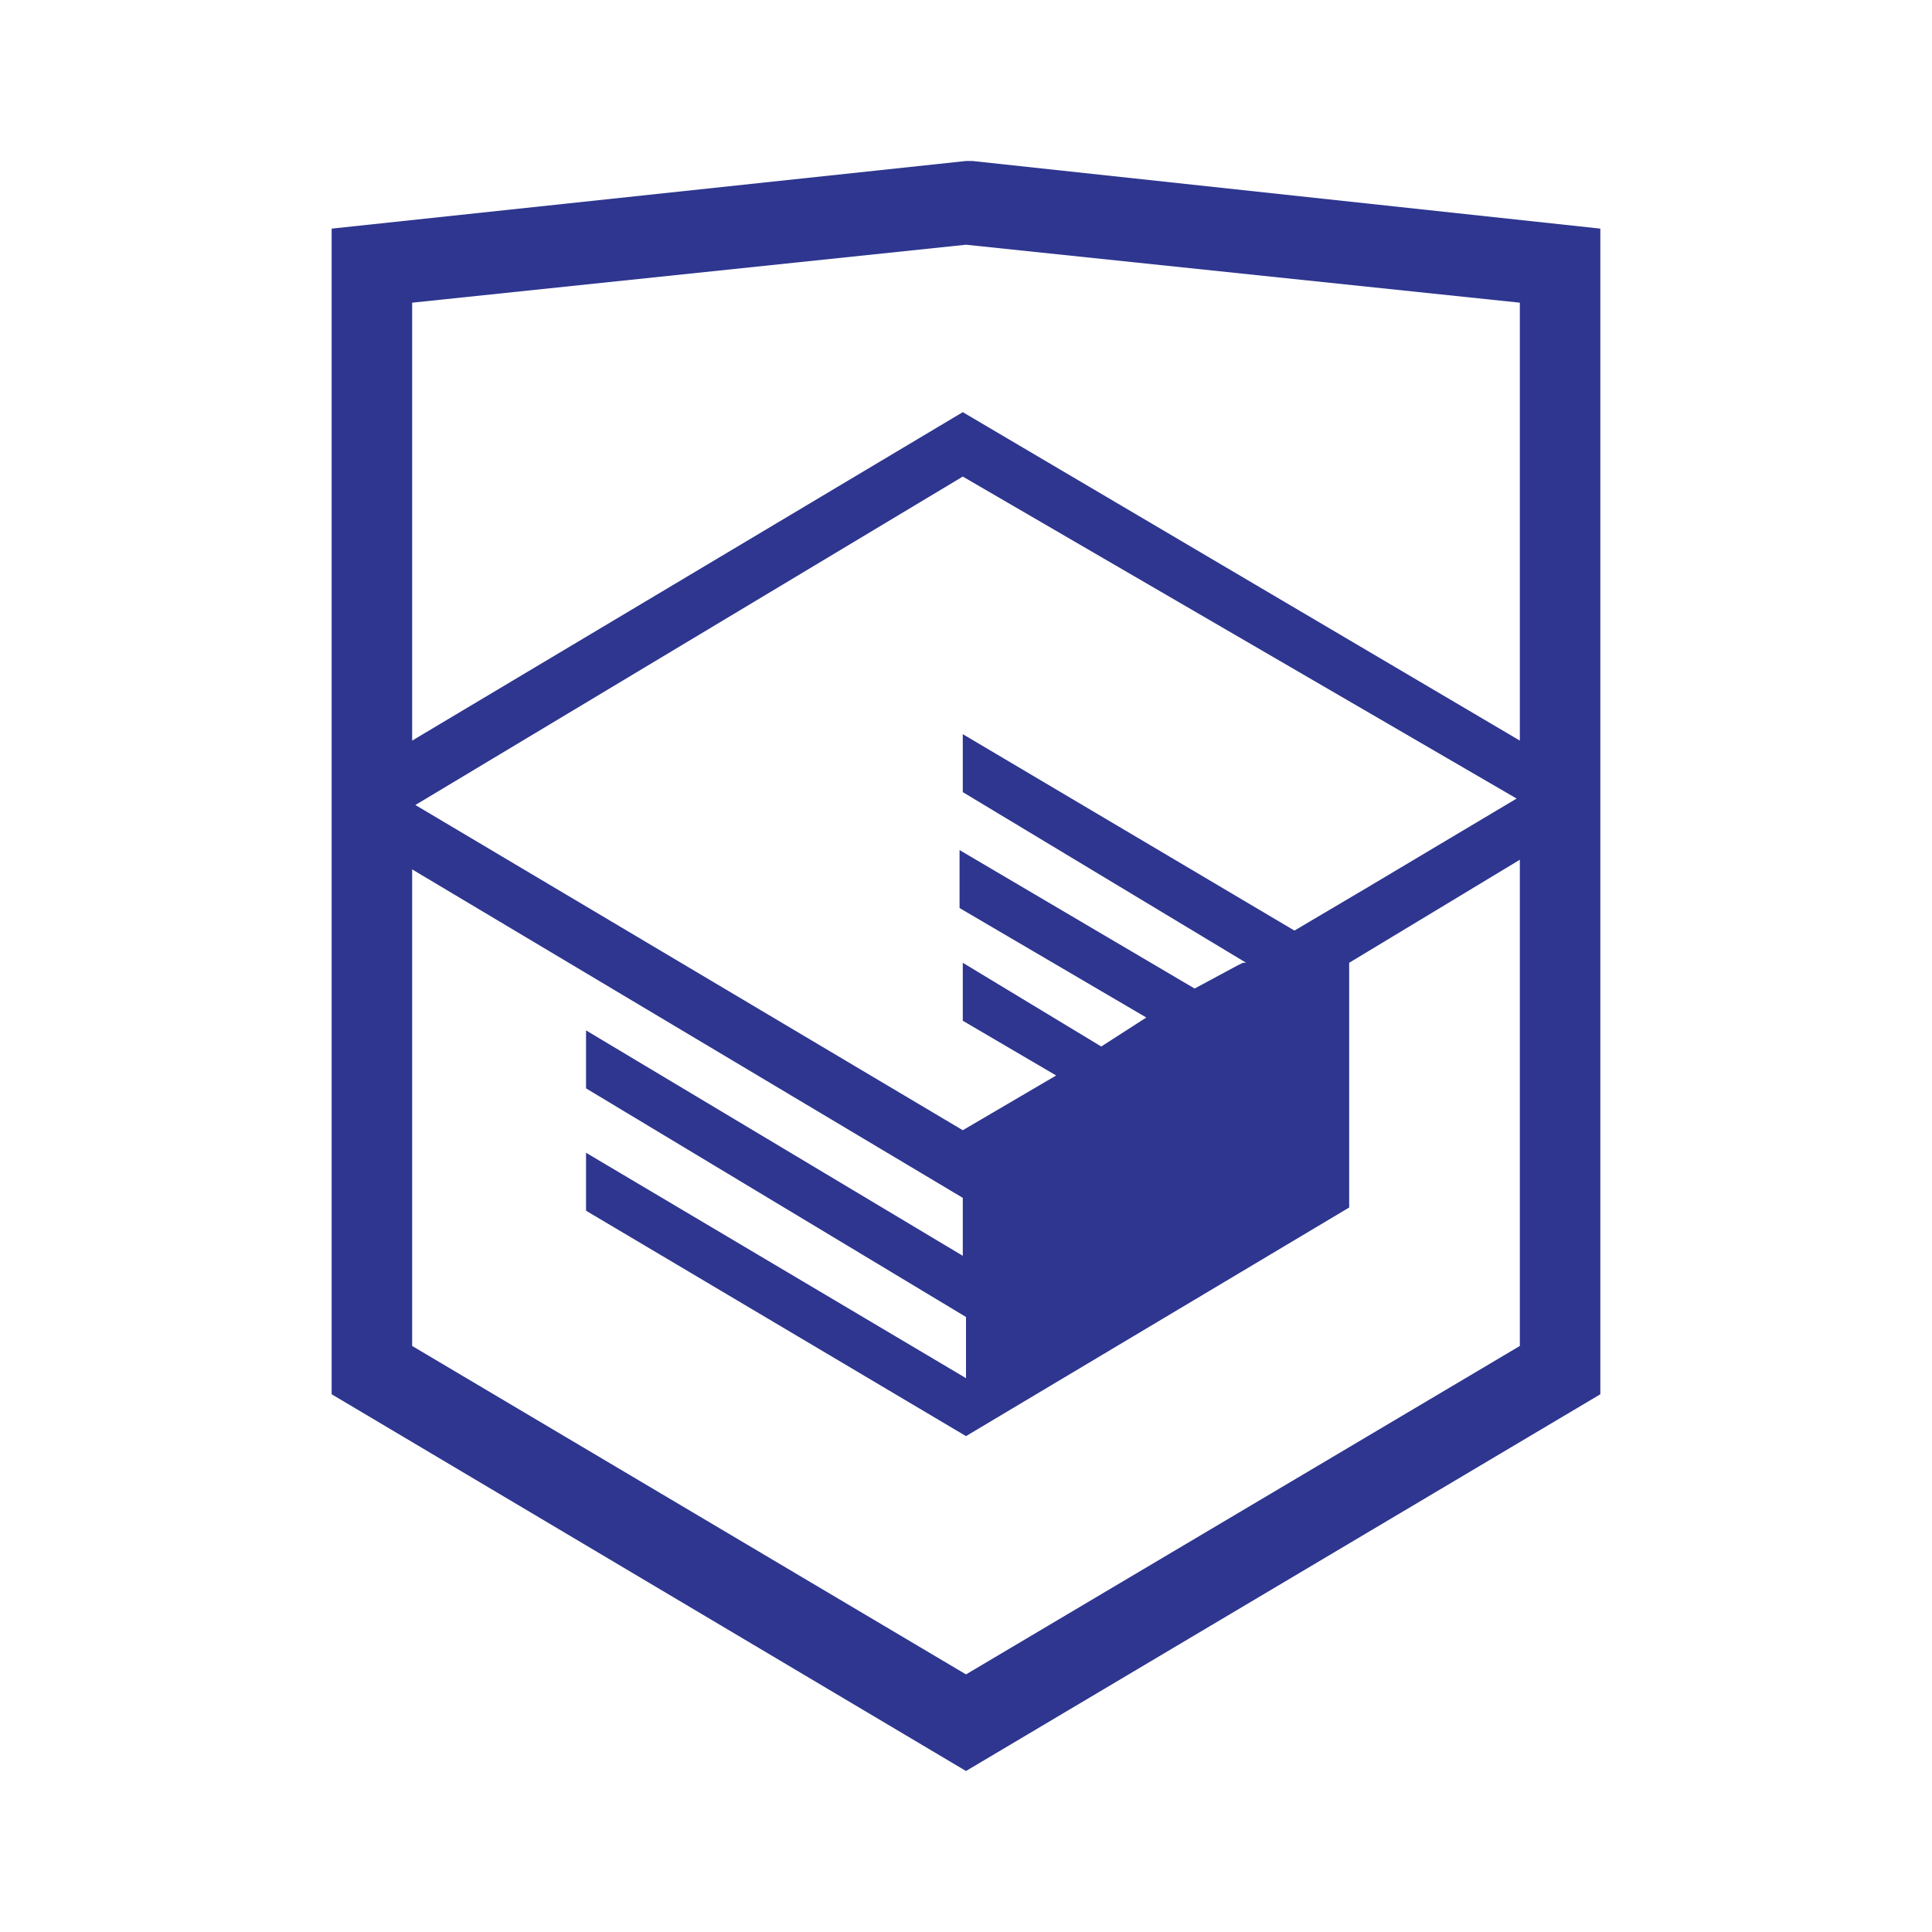
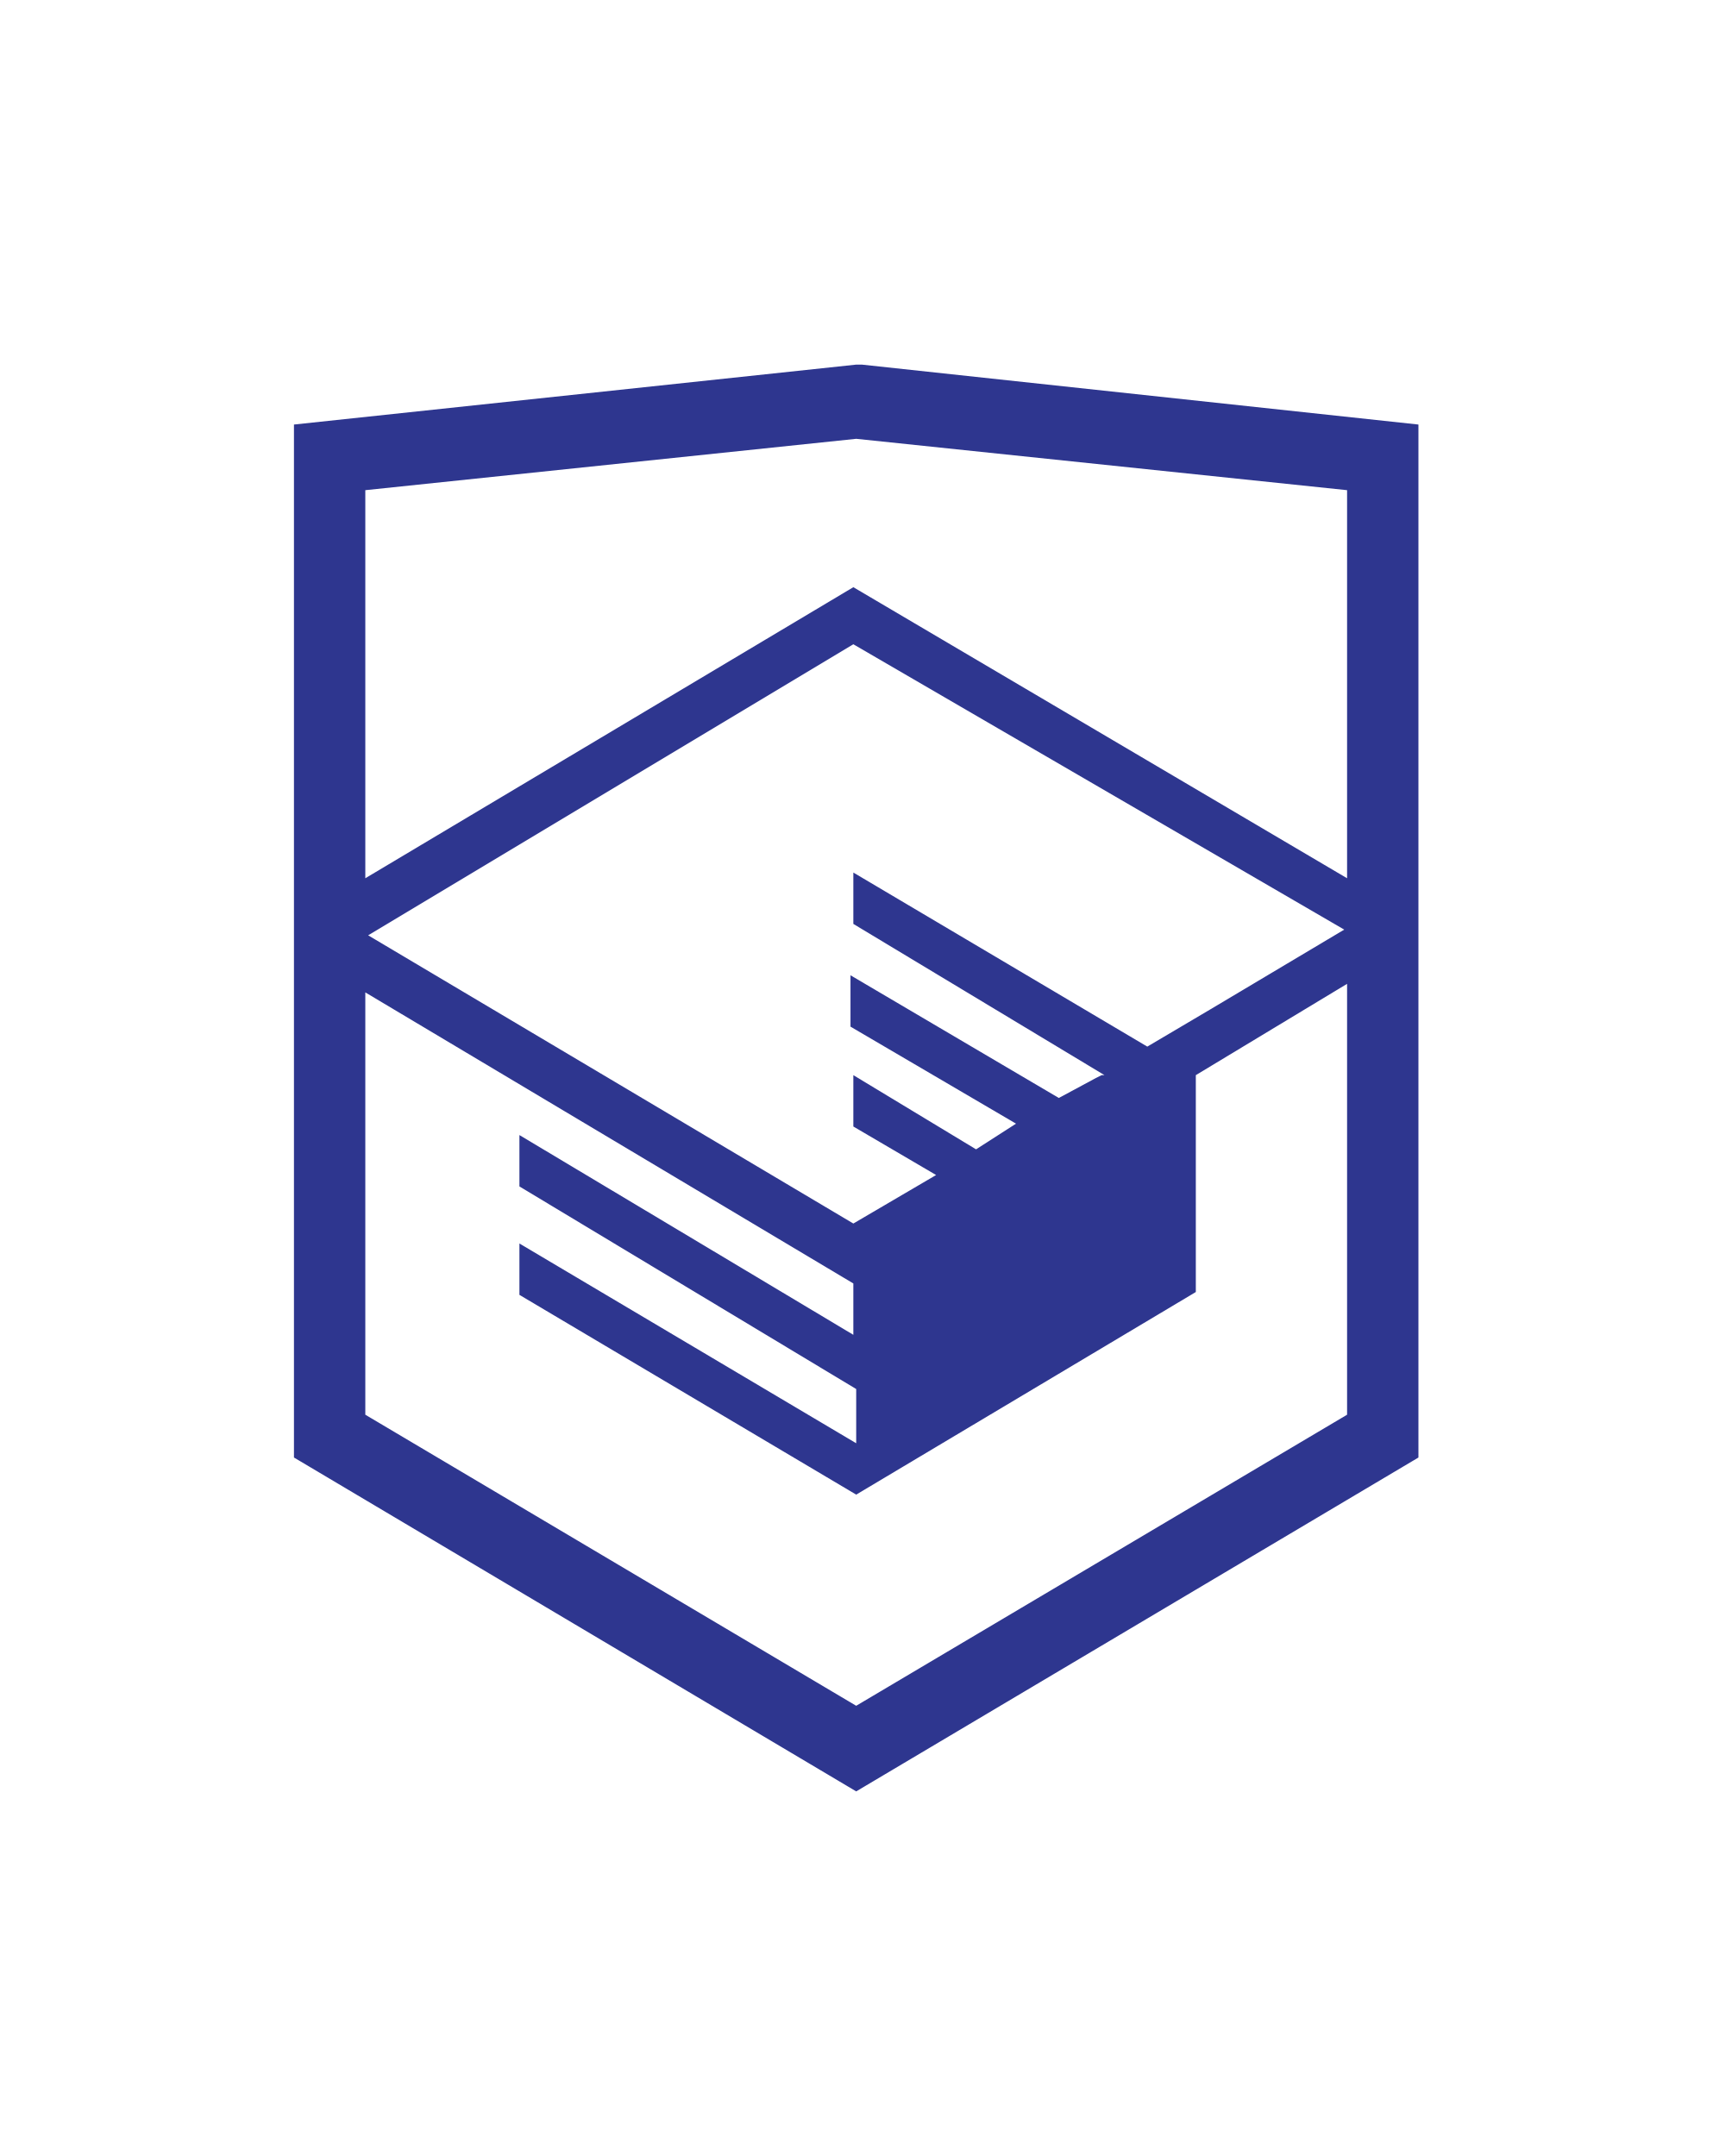
- <svg xmlns="http://www.w3.org/2000/svg" viewBox="0 0 60 60">
+ <svg xmlns="http://www.w3.org/2000/svg" width="27" height="34" viewBox="0 0 60 60">
  <path fill="#2E368F" d="M30.2 5h-.2l-19.7 2.1v36.2l19.7 11.7 19.7-11.7v-36.2l-19.5-2.1zm17 36.8l-17.2 10.2-17.2-10.2v-14.8l17.1 10.2v1.8l-11.7-7v1.8l11.8 7.1v1.9l-11.8-7v1.8l11.8 7 11.9-7.1v-7.6l5.3-3.2v15.1zm-.1-17l-4.7 2.8-2.2 1.3-10.3-6.1v1.8l8.8 5.3h-.1l-.2.1-1.3.7-7.3-4.3v1.8l5.8 3.4-1.4.9-4.3-2.6v1.8l2.9 1.7-2.9 1.7-17-10.1 17-10.2 17.2 10zm.1-1.8l-17.3-10.2-17.1 10.2v-13.6l17.2-1.8 17.2 1.8v13.6z" />
</svg>
